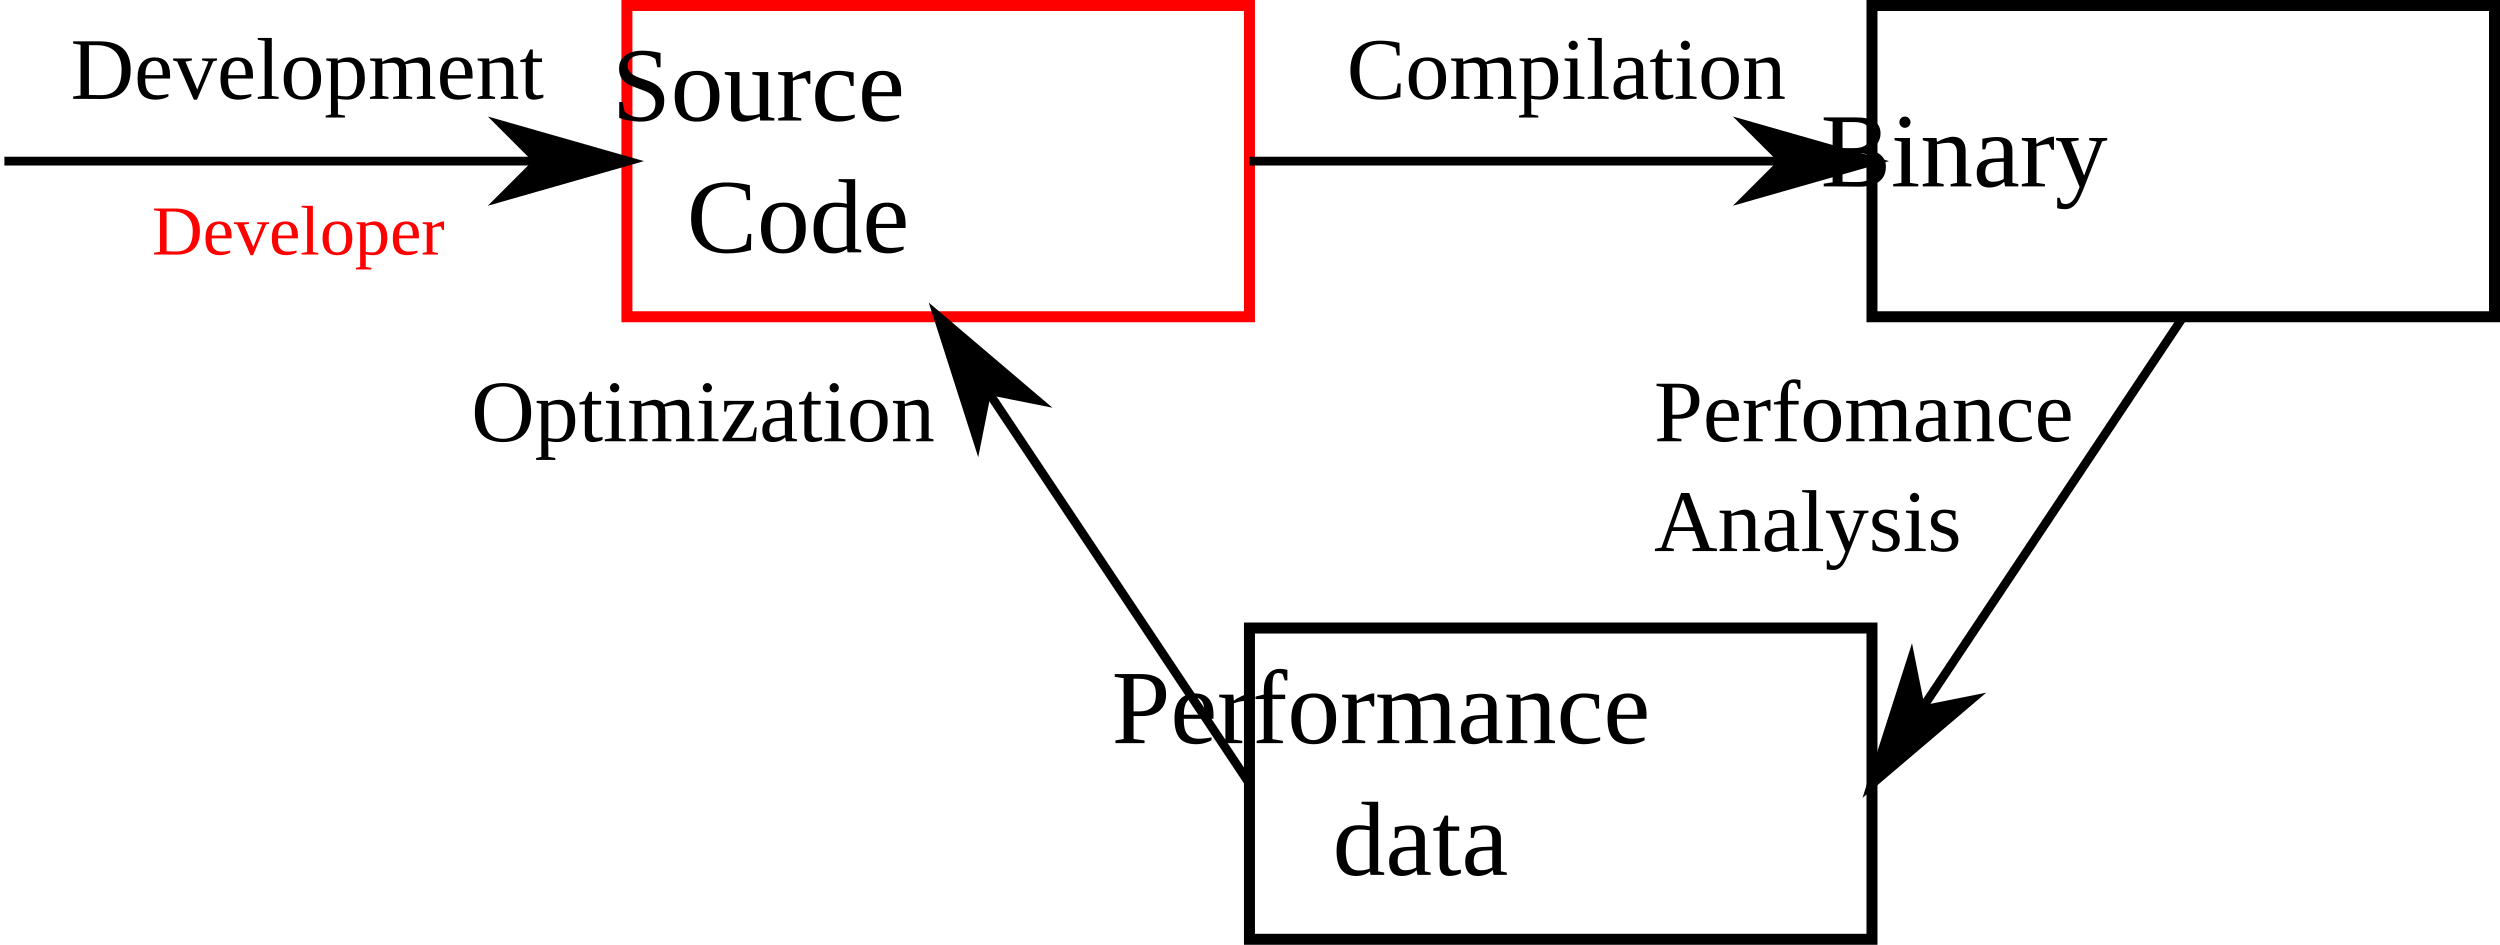
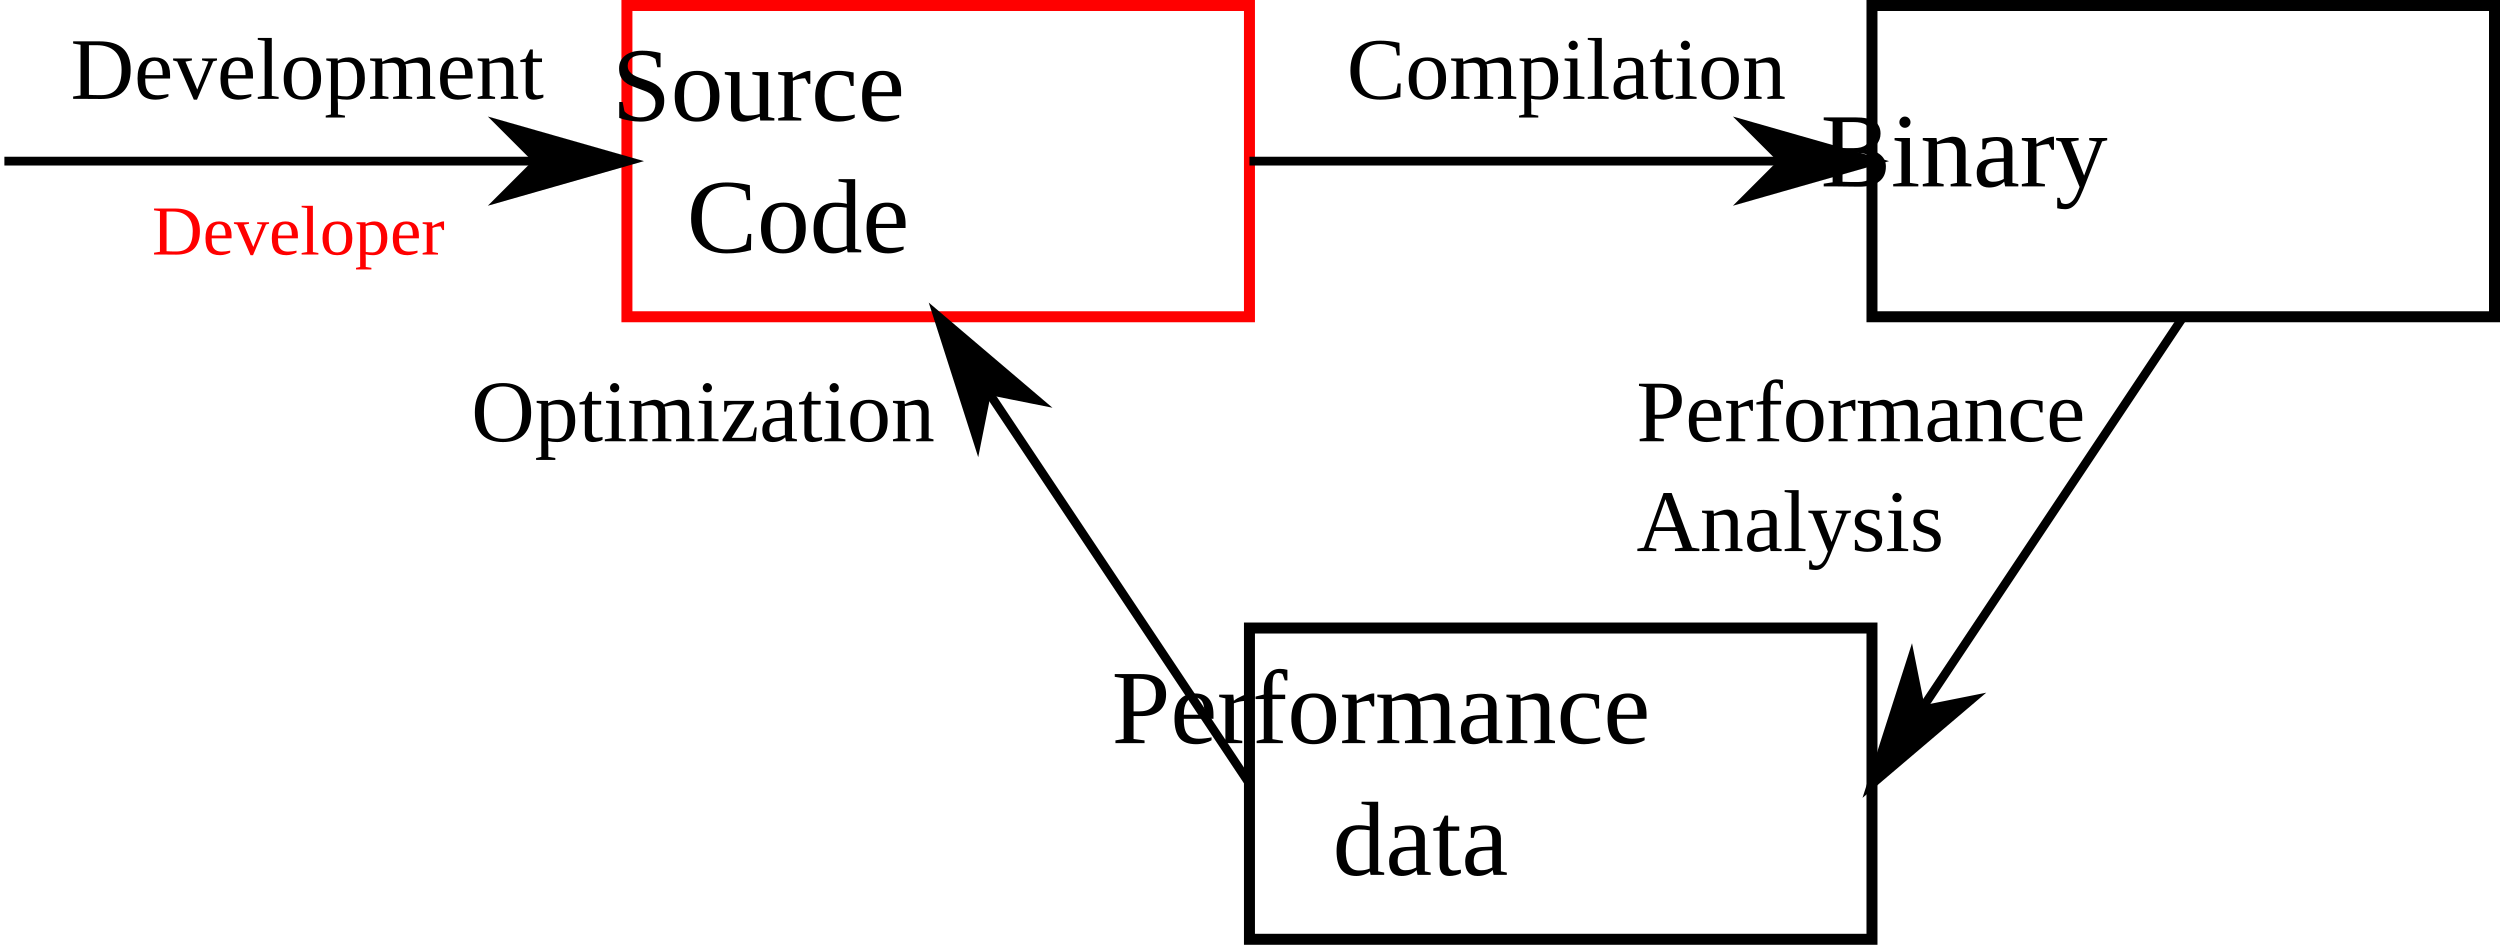
<svg xmlns="http://www.w3.org/2000/svg" width="284.59" height="107.55" id="svg2" version="1.1">
  <defs id="defs4">
    <marker orient="auto" refY="0" refX="0" id="Arrow1Lend" style="overflow:visible">
      <path id="path3847" d="M 0,0 5,-5 -12.5,0 5,5 0,0 z" style="fill-rule:evenodd;stroke:#000000;stroke-width:1pt" transform="matrix(-0.8,0,0,-0.8,-10,0)" />
    </marker>
  </defs>
  <g id="layer1" transform="translate(53.64961,-219.0596)">
    <g id="g3765" transform="translate(-1.3516644e-7,4.4454739e-6)">
      <rect transform="translate(0,2.5390623e-6)" y="219.685" x="17.717" height="35.433" width="70.866" id="rect2989" style="color:#000000;fill:none;stroke:#ff0000;stroke-width:1.251;stroke-miterlimit:4;stroke-opacity:1;stroke-dasharray:none;marker:none;visibility:visible;display:inline;overflow:visible;enable-background:accumulate" />
      <text id="text3759" y="232.784" x="52.939" style="font-size:18px;font-style:normal;font-variant:normal;font-weight:normal;font-stretch:normal;text-align:start;line-height:125%;letter-spacing:0px;word-spacing:0px;writing-mode:lr-tb;text-anchor:start;fill:#000000;fill-opacity:1;stroke:none;font-family:Times New Roman;-inkscape-font-specification:'Times New Roman,'" xml:space="preserve">
        <tspan style="font-size:12px;text-align:center;text-anchor:middle" y="232.784" x="52.939" id="tspan3761">Source</tspan>
        <tspan style="font-size:12px;text-align:center;text-anchor:middle" id="tspan3763" y="247.784" x="52.939">Code</tspan>
      </text>
      <text xml:space="preserve" style="font-size:8px;font-style:normal;font-variant:normal;font-weight:normal;font-stretch:normal;text-align:start;line-height:125%;letter-spacing:0px;word-spacing:0px;writing-mode:lr-tb;text-anchor:start;fill:#000000;fill-opacity:1;stroke:none;font-family:Times New Roman;-inkscape-font-specification:'Times New Roman,'" x="-36.346" y="248.031" id="text4937">
        <tspan id="tspan4939" x="-36.346" y="248.031" style="fill:#ff0000;fill-opacity:1">Developer</tspan>
      </text>
    </g>
    <g id="g3801" transform="translate(17.1496,-0.2834636)">
      <g id="g3765-8" transform="translate(124.5827,0.283468)">
        <rect style="color:#000000;fill:none;stroke:#000000;stroke-width:1.251;stroke-miterlimit:4;stroke-opacity:1;stroke-dasharray:none;marker:none;visibility:visible;display:inline;overflow:visible;enable-background:accumulate" id="rect2989-4" width="70.866" height="35.433" x="17.717" y="219.685" transform="translate(0,2.5390623e-6)" />
        <text xml:space="preserve" style="font-size:18px;font-style:normal;font-variant:normal;font-weight:normal;font-stretch:normal;text-align:start;line-height:125%;letter-spacing:0px;word-spacing:0px;writing-mode:lr-tb;text-anchor:start;fill:#000000;fill-opacity:1;stroke:none;font-family:Times New Roman;-inkscape-font-specification:'Times New Roman,'" x="52.959" y="240.284" id="text3759-3">
          <tspan id="tspan3761-8" x="52.959" y="240.284" style="font-size:12px;text-align:center;text-anchor:middle">Binary</tspan>
          <tspan x="52.959" y="255.284" id="tspan3763-1" style="font-size:12px;text-align:center;text-anchor:middle" />
        </text>
      </g>
    </g>
    <g id="g4480" transform="translate(-0.5669276,-0.2834637)">
      <rect y="290.835" x="89.15" height="35.433" width="70.866" id="rect2989-44" style="color:#000000;fill:none;stroke:#000000;stroke-width:1.251;stroke-miterlimit:4;stroke-opacity:1;stroke-dasharray:none;marker:none;visibility:visible;display:inline;overflow:visible;enable-background:accumulate" />
      <text id="text3759-1" y="303.934" x="124.372" style="font-size:18px;font-style:normal;font-variant:normal;font-weight:normal;font-stretch:normal;text-align:start;line-height:125%;letter-spacing:0px;word-spacing:0px;writing-mode:lr-tb;text-anchor:start;fill:#000000;fill-opacity:1;stroke:none;font-family:Times New Roman;-inkscape-font-specification:'Times New Roman,'" xml:space="preserve">
        <tspan style="font-size:12px;text-align:center;text-anchor:middle" y="303.934" x="124.372" id="tspan3761-6">Performance</tspan>
        <tspan style="font-size:12px;text-align:center;text-anchor:middle" id="tspan3763-0" y="318.934" x="124.372">data</tspan>
      </text>
    </g>
    <path id="path3838" d="m -53.15,237.402 70.866,0" style="fill:none;stroke:#000000;stroke-width:1px;stroke-linecap:butt;stroke-linejoin:miter;stroke-opacity:1;marker-end:url(#Arrow1Lend)" />
    <text id="text4284" y="230.315" x="-45.606" style="font-size:12px;font-style:normal;font-variant:normal;font-weight:normal;font-stretch:normal;text-align:start;line-height:125%;letter-spacing:0px;word-spacing:0px;writing-mode:lr-tb;text-anchor:start;fill:#000000;fill-opacity:1;stroke:none;font-family:Times New Roman;-inkscape-font-specification:'Times New Roman,'" xml:space="preserve">
      <tspan y="230.315" x="-45.606" id="tspan4286" style="font-size:10px">Development</tspan>
    </text>
    <path id="path4288" d="m 88.583,237.402 70.866,0" style="fill:none;stroke:#000000;stroke-width:1px;stroke-linecap:butt;stroke-linejoin:miter;stroke-opacity:1;marker-end:url(#Arrow1Lend)" />
    <text xml:space="preserve" style="font-size:12px;font-style:normal;font-variant:normal;font-weight:normal;font-stretch:normal;text-align:start;line-height:125%;letter-spacing:0px;word-spacing:0px;writing-mode:lr-tb;text-anchor:start;fill:#000000;fill-opacity:1;stroke:none;font-family:Times New Roman;-inkscape-font-specification:'Times New Roman,'" x="99.669" y="230.315" id="text4486">
      <tspan id="tspan4488" x="99.669" y="230.315" style="font-size:10px">Compilation</tspan>
    </text>
    <path style="fill:none;stroke:#000000;stroke-width:1px;stroke-linecap:butt;stroke-linejoin:miter;stroke-opacity:1;marker-end:url(#Arrow1Lend)" d="m 194.882,255.118 -35.433,53.15" id="path4490" transform="translate(0,2.5390623e-6)" />
-     <text xml:space="preserve" style="font-size:12px;font-style:normal;font-variant:normal;font-weight:normal;font-stretch:normal;text-align:start;line-height:125%;letter-spacing:0px;word-spacing:0px;writing-mode:lr-tb;text-anchor:start;fill:#000000;fill-opacity:1;stroke:none;font-family:Times New Roman;-inkscape-font-specification:'Times New Roman,'" x="134.646" y="269.291" id="text4674">
-       <tspan id="tspan4676" x="134.646" y="269.291" style="font-size:10px">Perfomance</tspan>
-       <tspan x="134.646" y="281.791" id="tspan4678" style="font-size:10px">Analysis</tspan>
+     <text xml:space="preserve" style="font-style:normal;font-variant:normal;font-weight:normal;font-stretch:normal;font-size:12px;line-height:125%;font-family:'Times New Roman';-inkscape-font-specification:'Times New Roman,';text-align:start;letter-spacing:0px;word-spacing:0px;writing-mode:lr-tb;text-anchor:start;fill:#000000;fill-opacity:1;stroke:none" x="132.646" y="269.291" id="text4674">
+       <tspan id="tspan4676" x="132.646" y="269.291" style="font-size:10px">Performance</tspan>
+       <tspan x="132.646" y="281.791" id="tspan4678" style="font-size:10px">Analysis</tspan>
    </text>
    <path style="fill:none;stroke:#000000;stroke-width:1px;stroke-linecap:butt;stroke-linejoin:miter;stroke-opacity:1;marker-end:url(#Arrow1Lend)" d="M 88.583,308.268 53.15,255.118" id="path4680" transform="translate(0,2.5390623e-6)" />
    <text xml:space="preserve" style="font-size:10px;font-style:normal;font-variant:normal;font-weight:normal;font-stretch:normal;text-align:start;line-height:125%;letter-spacing:0px;word-spacing:0px;writing-mode:lr-tb;text-anchor:start;fill:#000000;fill-opacity:1;stroke:none;font-family:Times New Roman;-inkscape-font-specification:'Times New Roman,'" x="-9.4488179e-08" y="269.291" id="text4883">
      <tspan id="tspan4885" x="-9.4488179e-08" y="269.291">Optimization</tspan>
    </text>
  </g>
</svg>
